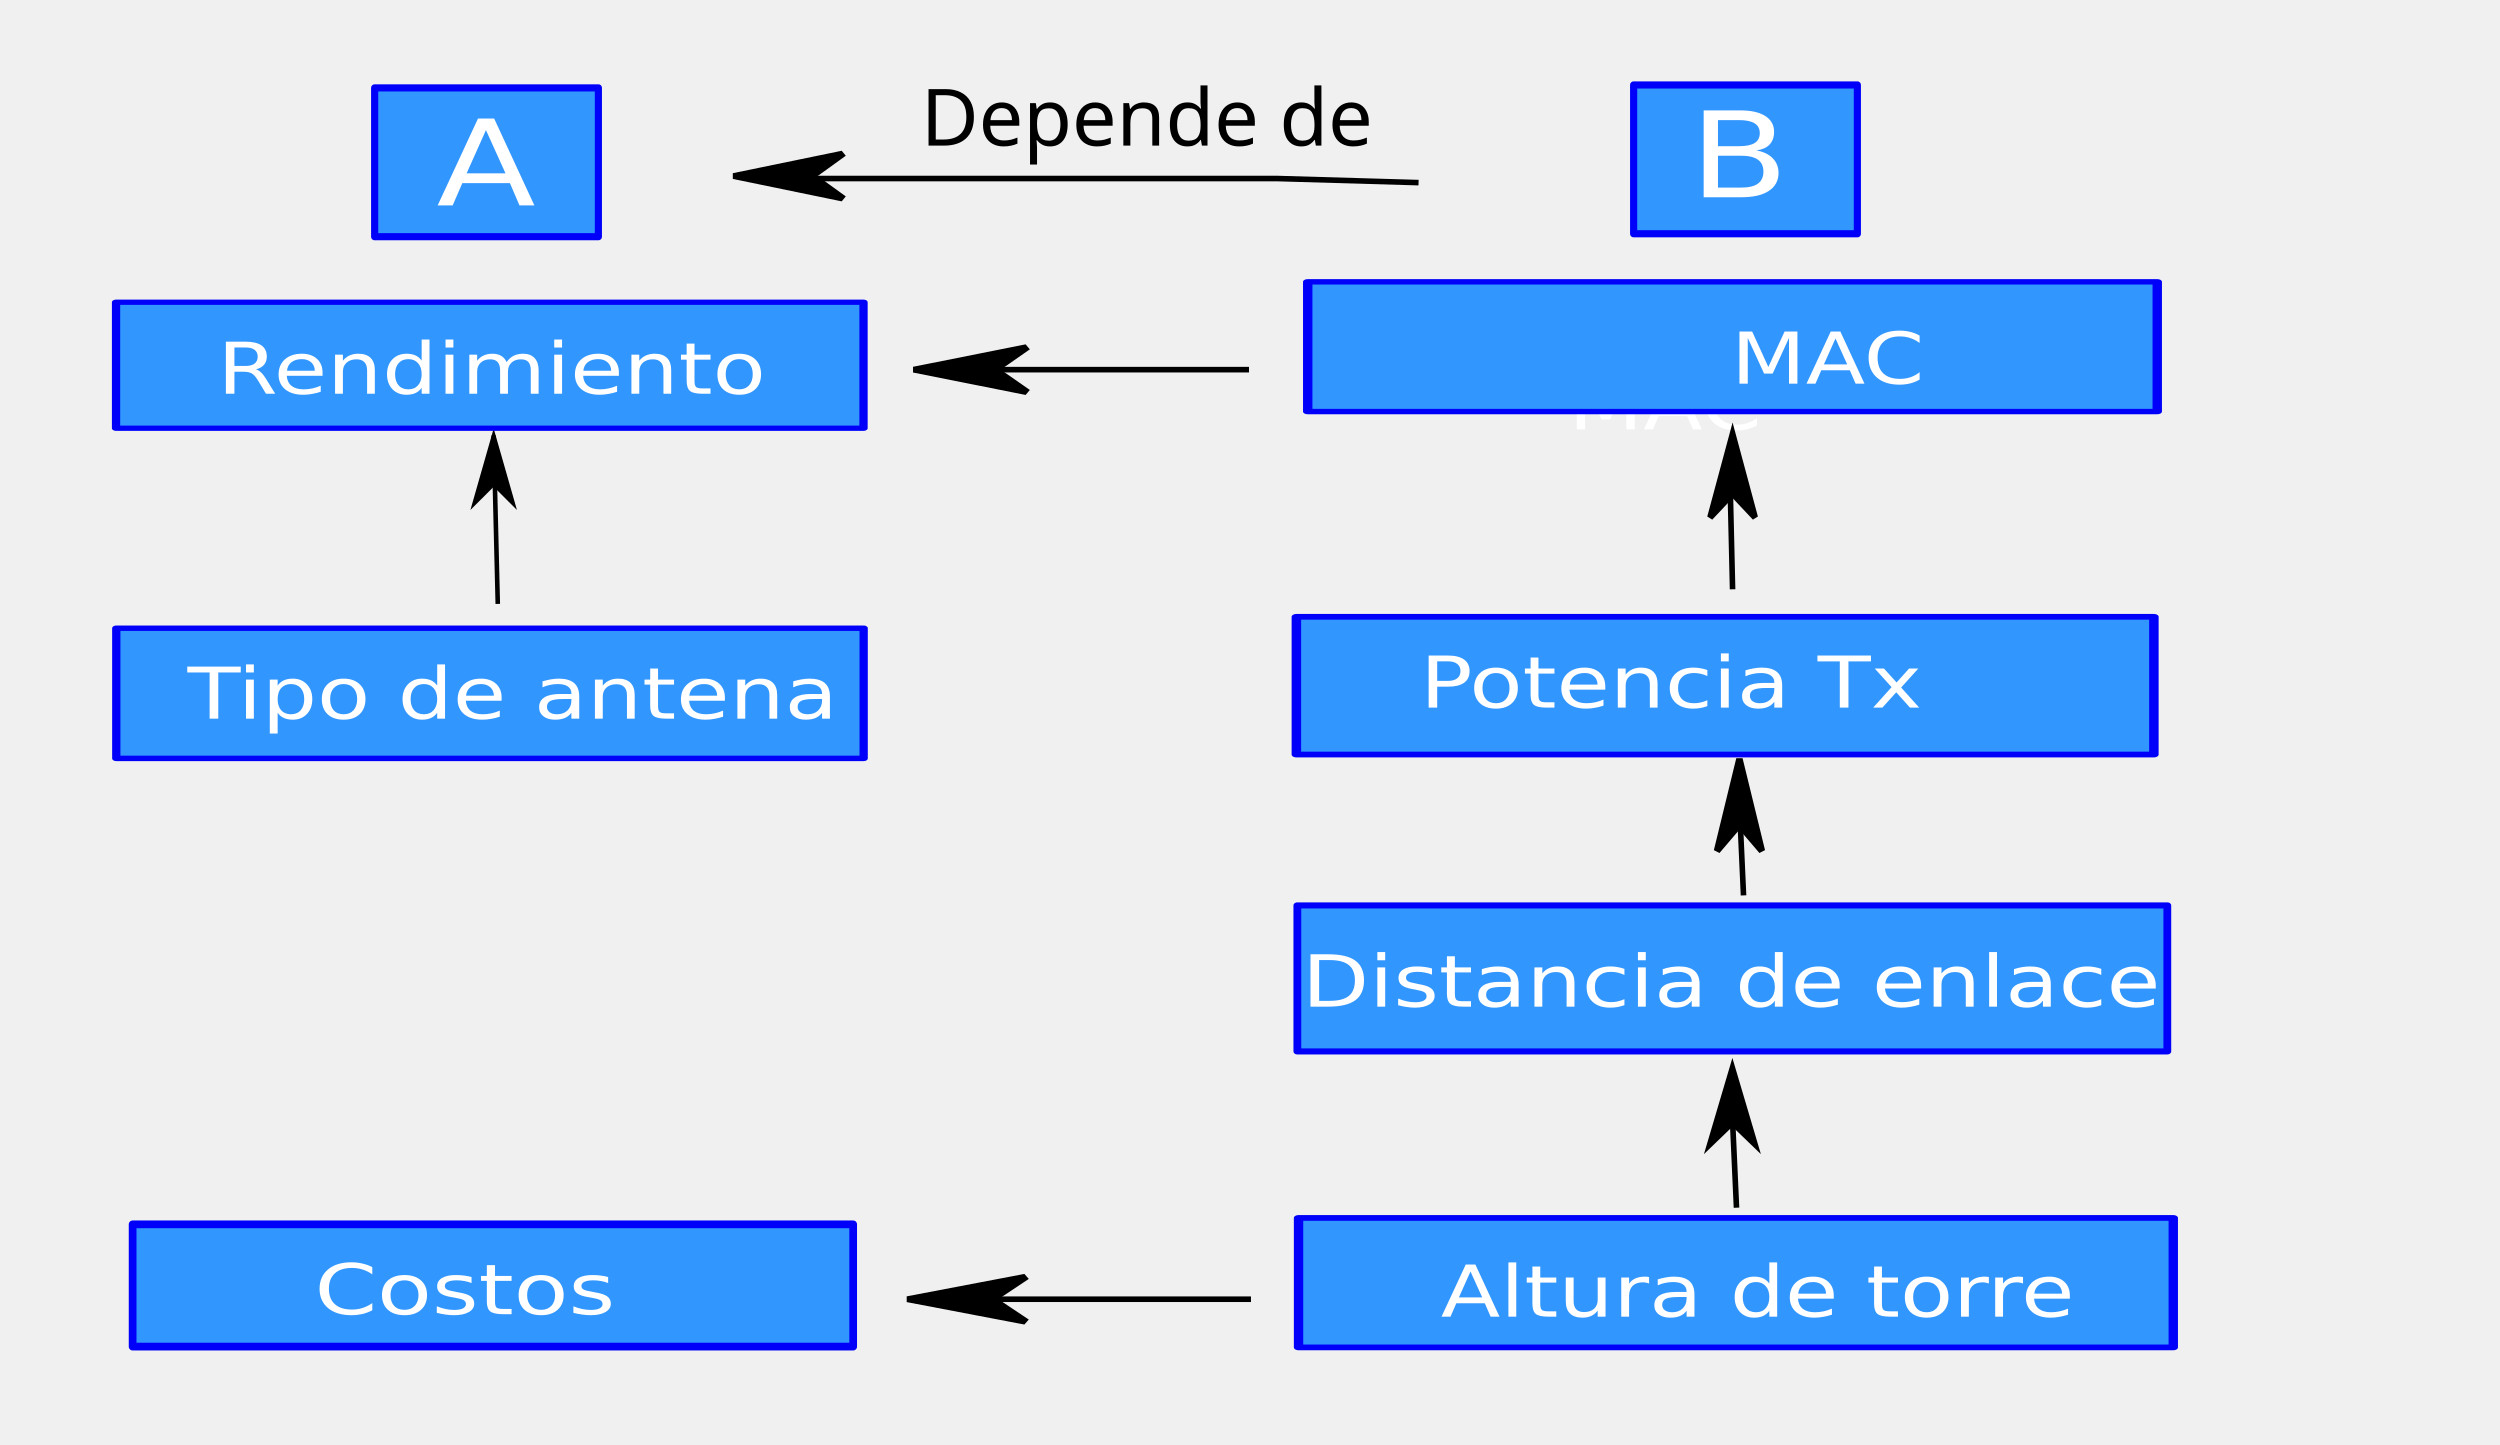
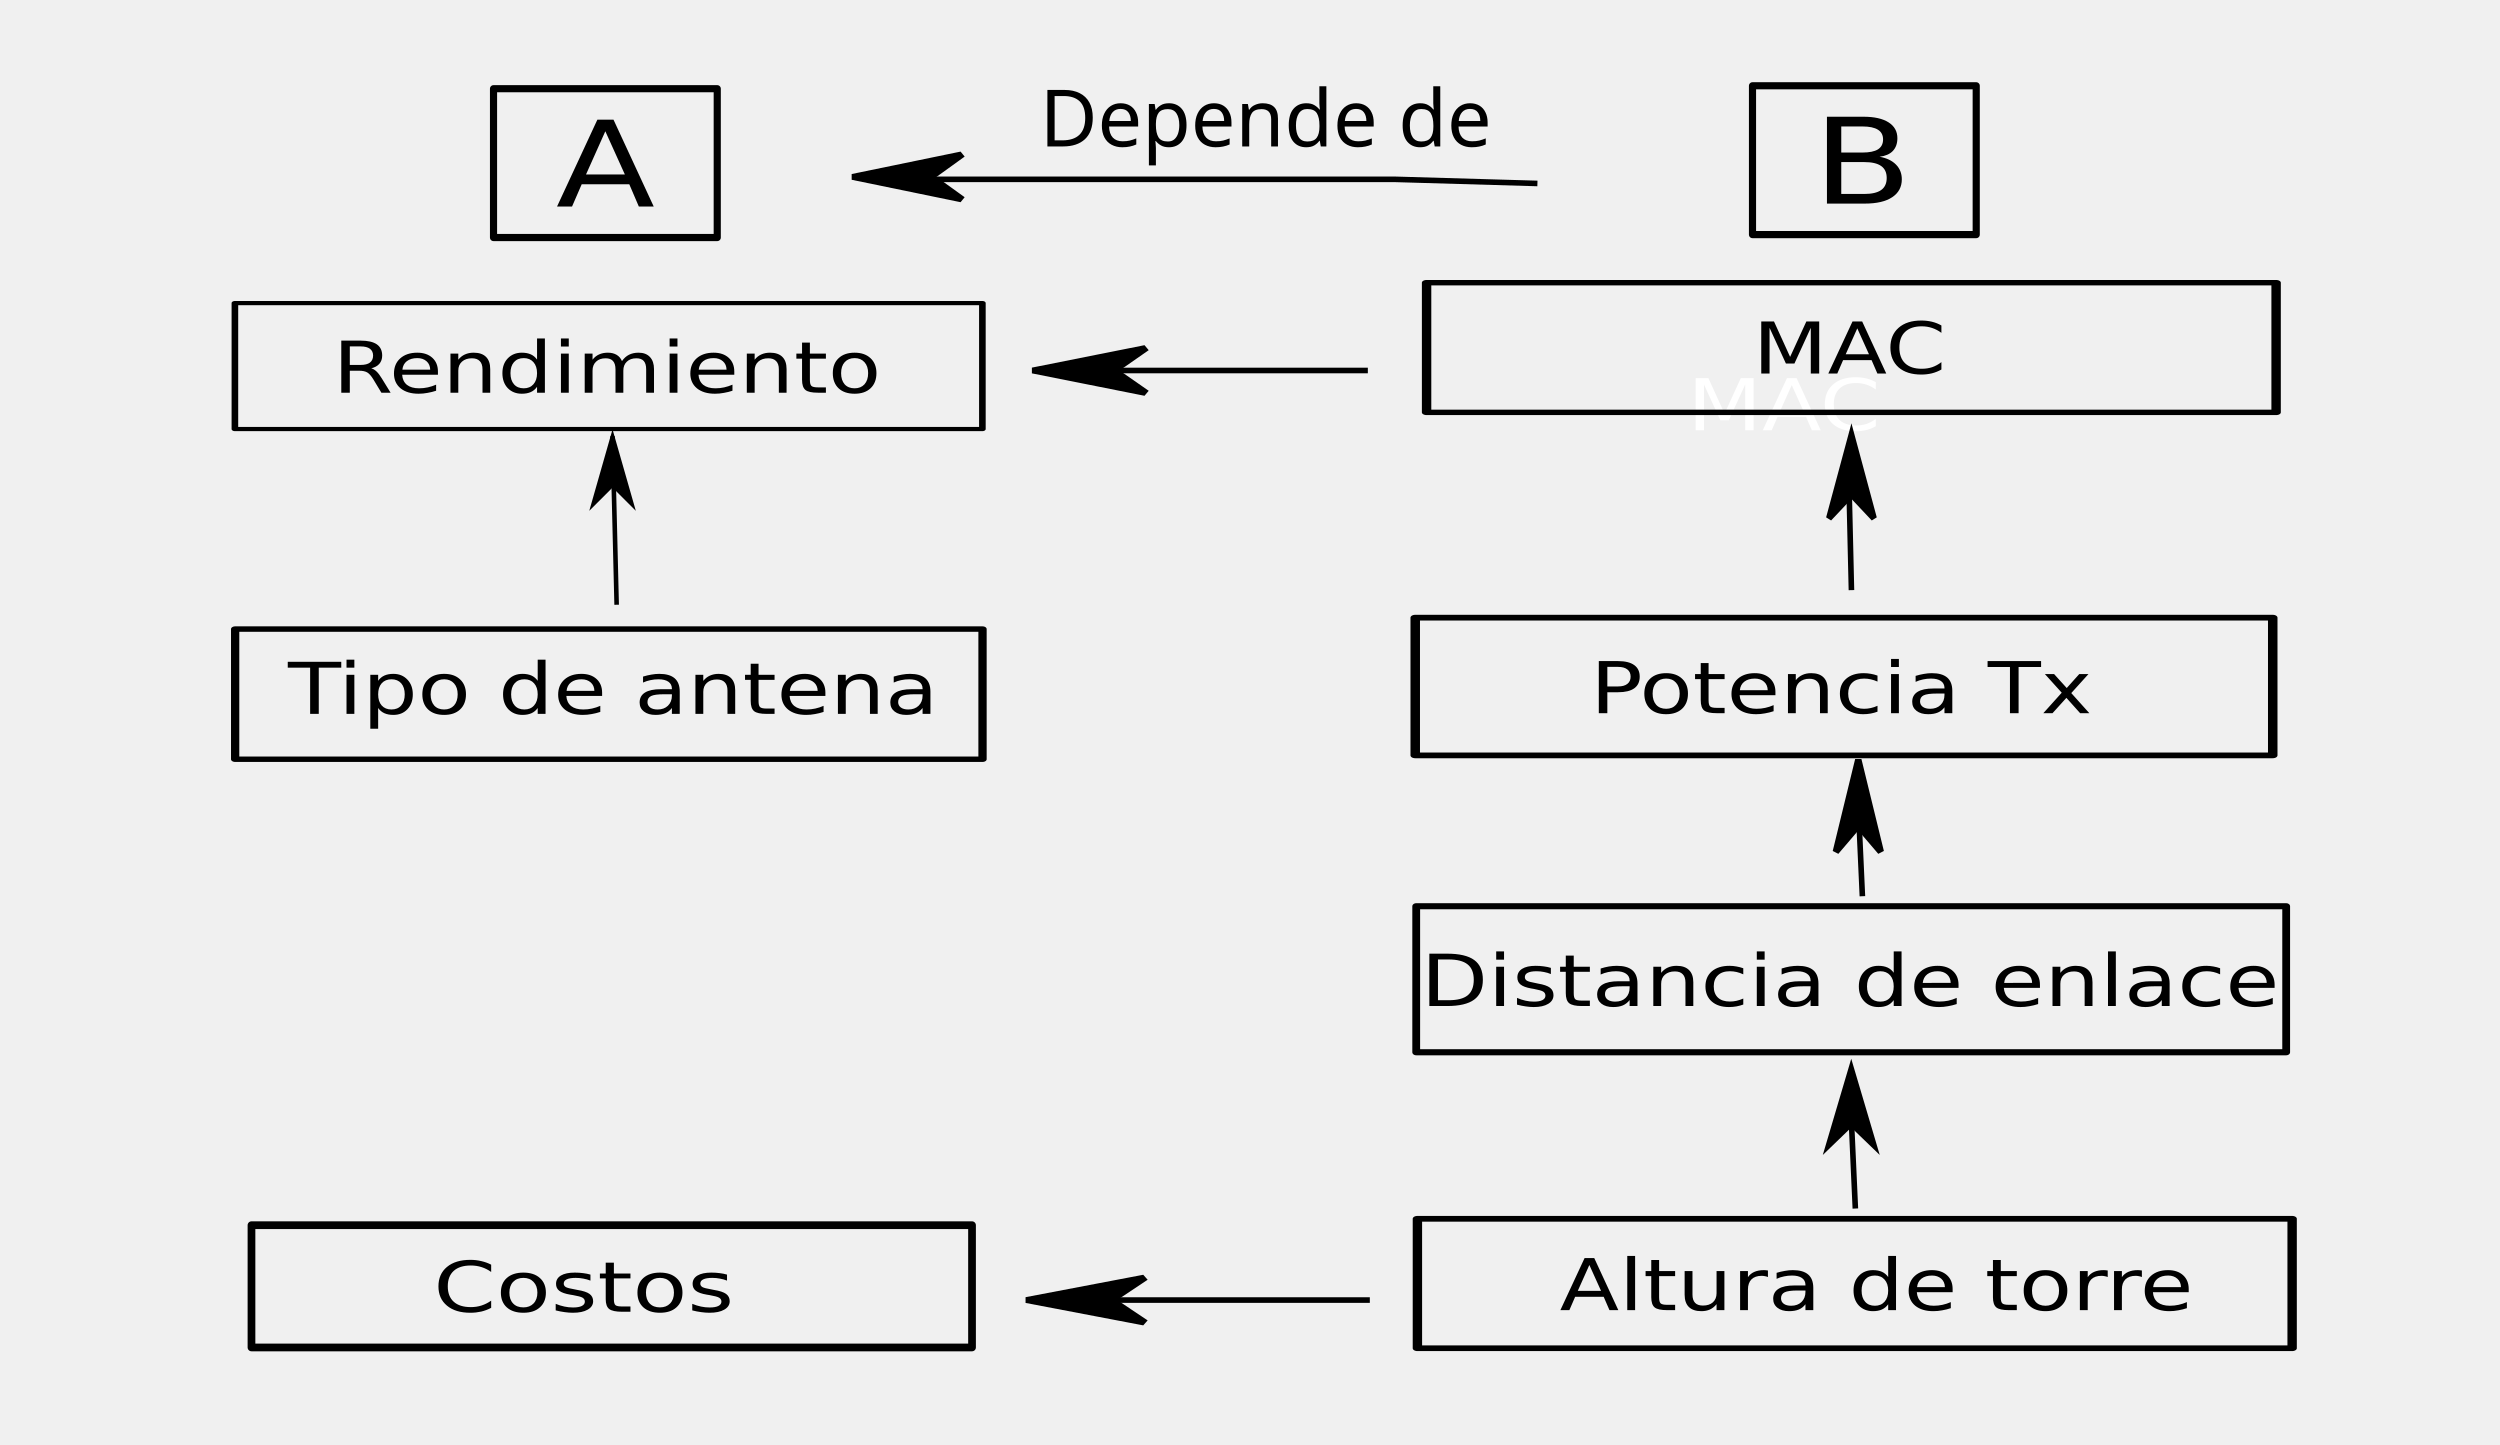
<svg xmlns="http://www.w3.org/2000/svg" version="1.1" id="svg2" xml:space="preserve" width="505.359" height="292.086" viewBox="0 0 505.359 292.086">
-   <defs id="defs6" />
+   <defs id="defs6">
+ 
+ 
+ 
+ 
+ 
+ 
+ 
+ 
+ 
+ 
+ 
+ 
+ 
+ 
+ 
+ 
+ 
+ 
+ 
+ 
+ 
+ 
+ 
+ 
+ 
+ 
+ 
+ 
+ 
+ 
+ 
+ 
+ 
+ 
+ 
+ 
+ 
+ 
+ 
+ 
+ 
+ 
+ 
+ 
+ 
+ 
+ 
+ 
+ 
+ 
+ 
+ 
+ 
+ 
+ 
+ 
+ 
+ 
+ 
+ 
+ 
+ 
+ </defs>
  <g id="g10" transform="matrix(1.333333,0,0,1.333333,0,1.0635496e-5)">
-     <g id="g12" transform="translate(-15)">
-       <g id="g14" transform="translate(39,-15)">
+     <g id="g1088" transform="translate(18.0203,0.1266913)">
+       <g id="g14" transform="translate(24,-15)">
        <path d="M 51.467,106.558 50.844,81.016 v 0.304" style="fill:none;stroke:#000000;stroke-width:0.695;stroke-linecap:butt;stroke-linejoin:miter;stroke-miterlimit:4;stroke-dasharray:none;stroke-opacity:1" id="path16" />
      </g>
-       <g id="g18" transform="rotate(90,27,12)">
+       <g id="g18" transform="rotate(90,19.5,4.5)">
        <path d="m 88.27,-50.844 2.777,-2.781 -9.727,2.781 9.727,2.778 z" style="fill:#000000;fill-opacity:1;fill-rule:evenodd;stroke:#000000;stroke-width:0.741;stroke-linecap:butt;stroke-linejoin:miter;stroke-miterlimit:4;stroke-dasharray:none;stroke-opacity:1" id="path20" />
      </g>
-       <g id="g30" transform="matrix(1.002242,0,0,0.6347141,31.37053,14.7616)">
-         <path d="m 1.219,48.938 h 113.07 v 30.09 H 1.219 Z" style="fill:#3296ff;fill-opacity:1;fill-rule:nonzero;stroke:#0000fa;stroke-width:1.253;stroke-linecap:round;stroke-linejoin:round;stroke-miterlimit:4;stroke-dasharray:none;stroke-opacity:1" id="path32" />
+       <g style="display:inline;fill:none;stroke:#000000;stroke-width:1;stroke-miterlimit:4;stroke-dasharray:none;stroke-opacity:1" id="g30" transform="matrix(1.002242,0,0,0.6347141,16.37053,14.7616)">
+         <path d="m 1.219,48.938 h 113.07 v 30.09 H 1.219 Z" style="fill:none;fill-opacity:1;fill-rule:nonzero;stroke:#000000;stroke-width:1;stroke-linecap:round;stroke-linejoin:round;stroke-miterlimit:4;stroke-dasharray:none;stroke-opacity:1" id="path32" />
      </g>
-       <g id="g34" transform="translate(-36,1.5)">
-         <path d="m 107.801,11.824 h 33.918 v 22.562 h -33.918 z" style="fill:#3296ff;fill-opacity:1;fill-rule:nonzero;stroke:#0000fa;stroke-width:1.084;stroke-linecap:round;stroke-linejoin:round;stroke-miterlimit:4;stroke-dasharray:none;stroke-opacity:1" id="path36" />
+       <g style="fill:none;stroke:#000000;stroke-opacity:1" id="g34" transform="translate(-51,1.5)">
+         <path d="m 107.801,11.824 h 33.918 v 22.562 h -33.918 z" style="fill:none;fill-opacity:1;fill-rule:nonzero;stroke:#000000;stroke-width:1.084;stroke-linecap:round;stroke-linejoin:round;stroke-miterlimit:4;stroke-dasharray:none;stroke-opacity:1" id="path36" />
      </g>
-       <g id="g38" transform="translate(30)">
-         <path d="M 232.672,12.879 H 266.59 V 35.441 H 232.672 Z" style="fill:#3296ff;fill-opacity:1;fill-rule:nonzero;stroke:#0000fa;stroke-width:1.084;stroke-linecap:round;stroke-linejoin:round;stroke-miterlimit:4;stroke-dasharray:none;stroke-opacity:1" id="path40" />
+       <g style="fill:none;stroke:#000000;stroke-opacity:1" id="g38" transform="translate(15)">
+         <path d="M 232.672,12.879 H 266.59 V 35.441 H 232.672 Z" style="fill:none;fill-opacity:1;fill-rule:nonzero;stroke:#000000;stroke-width:1.084;stroke-linecap:round;stroke-linejoin:round;stroke-miterlimit:4;stroke-dasharray:none;stroke-opacity:1" id="path40" />
      </g>
-       <text transform="scale(1.102248,0.9072372)" style="font-variant:normal;font-weight:normal;font-size:19.902px;font-family:'DejaVu Sans';-inkscape-font-specification:DejaVuSans;writing-mode:lr-tb;fill:#ffffff;fill-opacity:1;fill-rule:nonzero;stroke:none;stroke-width:0.907" id="text46" x="73.652" y="34.323">
-         <tspan x="73.652" y="34.323" id="tspan42" style="stroke-width:0.907">A</tspan>
-         <tspan x="150.32" y="33.722" id="tspan44" style="stroke-width:0.907" />
+       <text transform="scale(1.102248,0.9072372)" style="font-variant:normal;font-weight:normal;font-size:19.902px;font-family:'DejaVu Sans';-inkscape-font-specification:DejaVuSans;writing-mode:lr-tb;fill:#000000;fill-opacity:1;fill-rule:nonzero;stroke:none;stroke-width:0.907" id="text46" x="60.115" y="34.375">
+         <tspan x="60.115" y="34.375" id="tspan42" style="fill:#000000;stroke-width:0.907">A</tspan>
+         <tspan x="136.784" y="33.773" id="tspan44" style="fill:#000000;stroke-width:0.907" />
      </text>
-       <text transform="scale(1.102248,0.9072372)" style="font-variant:normal;font-weight:normal;font-size:11.941px;font-family:'DejaVu Sans';-inkscape-font-specification:DejaVuSans;writing-mode:lr-tb;fill:#ffffff;fill-opacity:1;fill-rule:nonzero;stroke:none;stroke-width:0.907" id="text50" x="43.509" y="65.796">
-         <tspan x="43.509 51.27 58.614 66.173 73.744 77.052 88.682 91.99 99.334 106.893 111.574" y="65.796" id="tspan48" style="stroke-width:0.907">Rendimiento</tspan>
+       <text transform="scale(1.102248,0.9072372)" style="font-variant:normal;font-weight:normal;font-size:11.941px;font-family:'DejaVu Sans';-inkscape-font-specification:DejaVuSans;writing-mode:lr-tb;display:inline;fill:#000000;fill-opacity:1;fill-rule:nonzero;stroke:none;stroke-width:0.907" id="text50" x="29.421" y="65.486">
+         <tspan x="29.421 37.183 44.527 52.086 59.656 62.964 74.595 77.903 85.246 92.805 97.486" y="65.486" id="tspan48" style="fill:#000000;stroke-width:0.907">Rendimiento</tspan>
      </text>
-       <g id="g52" transform="matrix(1.149771,0,0,0.6937111,-66.16983,59.62526)">
-         <path d="m 241.535,48.855 h 113.07 v 30.094 h -113.07 z" style="fill:#3296ff;fill-opacity:1;fill-rule:nonzero;stroke:#0000fa;stroke-width:1.253;stroke-linecap:round;stroke-linejoin:round;stroke-miterlimit:4;stroke-dasharray:none;stroke-opacity:1" id="path54" />
+       <g style="fill:none;stroke:#000000;stroke-opacity:1" id="g52" transform="matrix(1.149771,0,0,0.6937111,-81.16983,59.62526)">
+         <path d="m 241.535,48.855 h 113.07 v 30.094 h -113.07 z" style="fill:none;fill-opacity:1;fill-rule:nonzero;stroke:#000000;stroke-width:1.253;stroke-linecap:round;stroke-linejoin:round;stroke-miterlimit:4;stroke-dasharray:none;stroke-opacity:1" id="path54" />
      </g>
-       <text transform="scale(1.102248,0.9072372)" style="font-variant:normal;font-weight:normal;font-size:11.941px;font-family:'DejaVu Sans';-inkscape-font-specification:DejaVuSans;writing-mode:lr-tb;fill:#ffffff;fill-opacity:1;fill-rule:nonzero;stroke:none;stroke-width:0.907" id="text58" x="208.941" y="118.247">
-         <tspan x="208.941 215.724 223.02 227.701 235.045 242.604 249.159 252.467 259.775 263.596 270.881" y="118.247" id="tspan56" style="stroke-width:0.907">Potencia Tx</tspan>
+       <text transform="scale(1.102248,0.9072372)" style="font-variant:normal;font-weight:normal;font-size:11.941px;font-family:'DejaVu Sans';-inkscape-font-specification:DejaVuSans;writing-mode:lr-tb;fill:#000000;fill-opacity:1;fill-rule:nonzero;stroke:none;stroke-width:0.907" id="text58" x="202.387" y="119.036">
+         <tspan x="202.387 209.17 216.466 221.147 228.491 236.05 242.605 245.913 253.221 257.042 264.327" y="119.036" id="tspan56" style="fill:#000000;stroke-width:0.907">Potencia Tx</tspan>
      </text>
-       <text transform="scale(1.102248,0.9072372)" style="font-variant:normal;font-weight:normal;font-size:11.941px;font-family:'DejaVu Sans';-inkscape-font-specification:DejaVuSans;writing-mode:lr-tb;fill:#ffffff;fill-opacity:1;fill-rule:nonzero;stroke:none;stroke-width:0.907" id="text66" x="229.32" y="71.761">
-         <tspan x="229.32 239.613 247.566" y="71.761" id="tspan64" style="stroke-width:0.907">MAC</tspan>
+       <text transform="scale(1.102248,0.9072372)" style="font-variant:normal;font-weight:normal;font-size:11.941px;font-family:'DejaVu Sans';-inkscape-font-specification:DejaVuSans;writing-mode:lr-tb;fill:#ffffff;fill-opacity:1;fill-rule:nonzero;stroke:none;stroke-width:0.907" id="text66" x="215.711" y="71.761">
+         <tspan x="215.711 226.004 233.957" y="71.761" id="tspan64" style="stroke-width:0.907">MAC</tspan>
      </text>
-       <g id="g68" transform="matrix(1.002098,0,0,0.6557353,32.00344,16.91)">
-         <path d="m 0.625,119.461 h 113.07 v 30.094 H 0.625 Z" style="fill:#3296ff;fill-opacity:1;fill-rule:nonzero;stroke:#0000fa;stroke-width:1.253;stroke-linecap:round;stroke-linejoin:round;stroke-miterlimit:4;stroke-dasharray:none;stroke-opacity:1" id="path70" />
+       <g style="fill:none;stroke:#000000;stroke-opacity:1" id="g68" transform="matrix(1.002098,0,0,0.6557353,17.00344,16.91)">
+         <path d="m 0.625,119.461 h 113.07 v 30.094 H 0.625 Z" style="fill:none;fill-opacity:1;fill-rule:nonzero;stroke:#000000;stroke-width:1.253;stroke-linecap:round;stroke-linejoin:round;stroke-miterlimit:4;stroke-dasharray:none;stroke-opacity:1" id="path70" />
      </g>
-       <text transform="scale(1.102248,0.9072372)" style="font-variant:normal;font-weight:normal;font-size:11.941px;font-family:'DejaVu Sans';-inkscape-font-specification:DejaVuSans;writing-mode:lr-tb;fill:#ffffff;fill-opacity:1;fill-rule:nonzero;stroke:none;stroke-width:0.907" id="text74" x="39.394" y="120.096">
-         <tspan x="39.394 46.308 49.616 57.186 64.483 68.268 75.839 83.183 86.968 94.276 101.835 106.516 113.86 121.454" y="120.096" id="tspan72" style="stroke-width:0.907">Tipo de antena</tspan>
+       <text transform="scale(1.102248,0.9072372)" style="font-variant:normal;font-weight:normal;font-size:11.941px;font-family:'DejaVu Sans';-inkscape-font-specification:DejaVuSans;writing-mode:lr-tb;fill:#000000;fill-opacity:1;fill-rule:nonzero;stroke:none;stroke-width:0.907" id="text74" x="23.263" y="119.153">
+         <tspan x="23.263 30.177 33.485 41.056 48.352 52.137 59.708 67.052 70.837 78.146 85.704 90.385 97.729 105.324" y="119.153" id="tspan72" style="fill:#000000;stroke-width:0.907">Tipo de antena</tspan>
      </text>
-       <g id="g76" transform="matrix(0.9436693,0,0,0.7370869,-13.49829,47.95941)">
-         <path d="m 238.629,121.164 h 139.766 v 30.031 H 238.629 Z" style="fill:#3296ff;fill-opacity:1;fill-rule:nonzero;stroke:#0000fa;stroke-width:1.253;stroke-linecap:round;stroke-linejoin:round;stroke-miterlimit:4;stroke-dasharray:none;stroke-opacity:1" id="path78" />
+       <g style="fill:none;fill-opacity:1;stroke:#000000;stroke-opacity:1" id="g76" transform="matrix(0.9436693,0,0,0.7370869,-28.49829,47.95942)">
+         <path d="m 238.629,121.164 h 139.766 v 30.031 H 238.629 Z" style="fill:none;fill-opacity:1;fill-rule:nonzero;stroke:#000000;stroke-width:1.253;stroke-linecap:round;stroke-linejoin:round;stroke-miterlimit:4;stroke-dasharray:none;stroke-opacity:1" id="path78" />
      </g>
-       <text transform="scale(1.102248,0.9072372)" style="font-variant:normal;font-weight:normal;font-size:11.941px;font-family:'DejaVu Sans';-inkscape-font-specification:DejaVuSans;writing-mode:lr-tb;fill:#ffffff;fill-opacity:1;fill-rule:nonzero;stroke:none;stroke-width:0.907" id="text82" x="192.687" y="168.22">
-         <tspan x="192.687 201.882 205.189 211.399 216.08 223.388 230.947 237.502 240.81 248.118 251.939 259.51 266.854 270.639 277.983 285.542 288.85 296.158 302.714" y="168.22" id="tspan80" style="font-size:12px;stroke-width:0.907">Distancia de enlace</tspan>
+       <text transform="scale(1.102248,0.9072372)" style="font-variant:normal;font-weight:normal;font-size:11.941px;font-family:'DejaVu Sans';-inkscape-font-specification:DejaVuSans;writing-mode:lr-tb;fill:#000000;fill-opacity:1;fill-rule:nonzero;stroke:none;stroke-width:0.907" id="text82" x="179.078" y="167.976">
+         <tspan x="179.078 188.273 191.581 197.79 202.471 209.779 217.338 223.894 227.202 234.51 238.331 245.902 253.245 257.031 264.375 271.933 275.241 282.549 289.105" y="167.976" id="tspan80" style="font-size:12px;fill:#000000;stroke-width:0.907">Distancia de enlace</tspan>
      </text>
-       <g id="g84" transform="matrix(1.204253,0,0,0.7333279,-80.1138,46.93309)">
-         <path d="m 242.46,187.798 h 110.122 v 26.761 H 242.46 Z" style="fill:#3296ff;fill-opacity:1;fill-rule:nonzero;stroke:#0000fa;stroke-width:1.181;stroke-linecap:round;stroke-linejoin:round;stroke-miterlimit:4;stroke-dasharray:none;stroke-opacity:1" id="path86" />
+       <g style="fill:none;stroke:#000000;stroke-opacity:1" id="g84" transform="matrix(1.204253,0,0,0.7333279,-95.1138,46.93309)">
+         <path d="m 242.46,187.798 h 110.122 v 26.761 H 242.46 Z" style="fill:none;fill-opacity:1;fill-rule:nonzero;stroke:#000000;stroke-width:1.181;stroke-linecap:round;stroke-linejoin:round;stroke-miterlimit:4;stroke-dasharray:none;stroke-opacity:1" id="path86" />
      </g>
-       <text transform="scale(1.102248,0.9072372)" style="font-variant:normal;font-weight:normal;font-size:11.941px;font-family:'DejaVu Sans';-inkscape-font-specification:DejaVuSans;writing-mode:lr-tb;fill:#ffffff;fill-opacity:1;fill-rule:nonzero;stroke:none;stroke-width:0.907" id="text90" x="211.788" y="220.025">
-         <tspan x="211.788 219.956 223.263 227.944 235.503 240.411 247.719 251.504 259.075 266.419 270.24 274.921 282.217 286.922 291.591" y="220.025" id="tspan88" style="stroke-width:0.907">Altura de torre</tspan>
+       <text transform="scale(1.102248,0.9072372)" style="font-variant:normal;font-weight:normal;font-size:11.941px;font-family:'DejaVu Sans';-inkscape-font-specification:DejaVuSans;writing-mode:lr-tb;fill:#000000;fill-opacity:1;fill-rule:nonzero;stroke:none;stroke-width:0.907" id="text90" x="198.179" y="218.798">
+         <tspan x="198.179 206.347 209.655 214.336 221.894 226.802 234.11 237.896 245.467 252.81 256.632 261.313 268.609 273.314 277.983" y="218.798" id="tspan88" style="fill:#000000;stroke-width:0.907">Altura de torre</tspan>
      </text>
-       <g id="g92" transform="translate(-52.38384,-7.48064)">
-         <path d="M 87.49,193.102 H 196.73 v 18.535 H 87.49 Z" style="fill:#3296ff;fill-opacity:1;fill-rule:nonzero;stroke:#0000fa;stroke-width:1.171;stroke-linecap:round;stroke-linejoin:round;stroke-miterlimit:4;stroke-dasharray:none;stroke-opacity:1" id="path94" />
+       <g style="fill:none;stroke:#000000;stroke-opacity:1" id="g92" transform="translate(-67.38384,-7.480638)">
+         <path d="M 87.49,193.102 H 196.73 v 18.535 H 87.49 Z" style="fill:none;fill-opacity:1;fill-rule:nonzero;stroke:#000000;stroke-width:1.171;stroke-linecap:round;stroke-linejoin:round;stroke-miterlimit:4;stroke-dasharray:none;stroke-opacity:1" id="path94" />
      </g>
-       <text transform="scale(1.131626,0.8836842)" style="font-variant:normal;font-weight:normal;font-size:15.053px;font-family:'DejaVu Sans';-inkscape-font-specification:DejaVuSans;writing-mode:lr-tb;fill:#ffffff;fill-opacity:1;fill-rule:nonzero;stroke:none;stroke-width:0.884" id="text98" x="55.4" y="225.471">
-         <tspan x="55.4 65.907 75.104 82.932 88.832 98.03" y="225.471" id="tspan96" style="font-size:12px;stroke-width:0.884">Costos</tspan>
+       <text transform="scale(1.131626,0.8836842)" style="font-variant:normal;font-weight:normal;font-size:15.053px;font-family:'DejaVu Sans';-inkscape-font-specification:DejaVuSans;writing-mode:lr-tb;fill:#000000;fill-opacity:1;fill-rule:nonzero;stroke:none;stroke-width:0.884" id="text98" x="42.144" y="224.909">
+         <tspan x="42.144 52.651 61.849 69.676 75.577 84.774" y="224.909" id="tspan96" style="font-size:12px;fill:#000000;stroke-width:0.884">Costos</tspan>
      </text>
-       <g id="g100" transform="translate(-28.13062,-7.616933)">
+       <g id="g100" transform="translate(-43.13062,-7.616933)">
        <path d="m 305.433,81.11 0.37,15.849 v 0" style="fill:none;stroke:#000000;stroke-width:0.85;stroke-linecap:butt;stroke-linejoin:miter;stroke-miterlimit:4;stroke-dasharray:none;stroke-opacity:1" id="path102" />
      </g>
-       <g id="g104" transform="matrix(0,1.061721,1,0,-29.00723,192.1771)">
+       <g id="g104" transform="matrix(0,1.061721,1,0,-44.00723,192.1771)">
        <path d="m -110.527,306.68 3.402,-3.403 -11.906,3.403 11.906,3.402 z" style="fill:#000000;fill-opacity:1;fill-rule:evenodd;stroke:#000000;stroke-width:0.907;stroke-linecap:butt;stroke-linejoin:miter;stroke-miterlimit:4;stroke-dasharray:none;stroke-opacity:1" id="path106" />
      </g>
-       <g id="g108" transform="translate(-19.34435,18.3508)">
+       <g id="g108" transform="translate(-34.34435,18.3508)">
        <path d="m 296.988,151.02 0.623,13.726 v 0" style="fill:none;stroke:#000000;stroke-width:0.85;stroke-linecap:butt;stroke-linejoin:miter;stroke-miterlimit:4;stroke-dasharray:none;stroke-opacity:1" id="path110" />
      </g>
-       <g id="g112" transform="matrix(0,0.9652063,1,0,-19.34435,341.4563)">
+       <g id="g112" transform="matrix(0,0.9652063,1,0,-34.34435,341.4563)">
        <path d="m -177.437,296.988 3.398,-3.398 -11.902,3.398 11.902,3.403 z" style="fill:#000000;fill-opacity:1;fill-rule:evenodd;stroke:#000000;stroke-width:0.907;stroke-linecap:butt;stroke-linejoin:miter;stroke-miterlimit:4;stroke-dasharray:none;stroke-opacity:1" id="path114" />
      </g>
-       <g id="g116" transform="translate(54)">
+       <g id="g116" transform="translate(39)">
        <path d="m 111.793,56.043 h 38.562 -0.296" style="fill:none;stroke:#000000;stroke-width:0.85;stroke-linecap:butt;stroke-linejoin:miter;stroke-miterlimit:4;stroke-dasharray:none;stroke-opacity:1" id="path118" />
      </g>
-       <g id="g120" transform="matrix(1.433814,0,0,-1,368.7565,0)">
+       <g id="g120" transform="matrix(1.433814,0,0,-1,353.7565,0)">
        <path d="m -141.555,-56.043 3.403,-3.398 -11.907,3.398 11.907,3.402 z" style="fill:#000000;fill-opacity:1;fill-rule:evenodd;stroke:#000000;stroke-width:0.907;stroke-linecap:butt;stroke-linejoin:miter;stroke-miterlimit:4;stroke-dasharray:none;stroke-opacity:1" id="path122" />
      </g>
-       <g id="g124" transform="translate(-22.65643,-5.863707)">
+       <g id="g124" transform="translate(-37.65643,-5.863707)">
        <path d="m 188.746,202.836 h 30.745 7.821 -0.3" style="fill:none;stroke:#000000;stroke-width:0.85;stroke-linecap:butt;stroke-linejoin:miter;stroke-miterlimit:4;stroke-dasharray:none;stroke-opacity:1" id="path126" />
      </g>
-       <g id="g128" transform="matrix(1.499023,0,0,-1,492.9448,-5.863707)">
+       <g id="g128" transform="matrix(1.499023,0,0,-1,477.9448,-5.863707)">
        <path d="m -218.508,-202.836 3.399,-3.402 -11.903,3.402 11.903,3.399 z" style="fill:#000000;fill-opacity:1;fill-rule:evenodd;stroke:#000000;stroke-width:0.907;stroke-linecap:butt;stroke-linejoin:miter;stroke-miterlimit:4;stroke-dasharray:none;stroke-opacity:1" id="path130" />
      </g>
-       <g id="g140" transform="translate(-279.2772,-113.4564)" />
-       <g id="g144" transform="rotate(90,-82.91043,-196.3668)" />
-       <g id="g148" transform="translate(-279.2772,-113.4564)" />
-       <text transform="scale(1.102248,0.9072372)" style="font-variant:normal;font-weight:normal;font-size:19.902px;font-family:'DejaVu Sans';-inkscape-font-specification:DejaVuSans;writing-mode:lr-tb;fill:#ffffff;fill-opacity:1;fill-rule:nonzero;stroke:none;stroke-width:0.907" id="text46-3" x="245.985" y="32.96">B</text>
-       <g id="g116-5" transform="translate(48.50442,-37.35575)">
+       <g id="g140" transform="translate(-294.2772,-113.4564)" />
+       <g id="g144" transform="rotate(90,-90.41043,-203.8668)" />
+       <g id="g148" transform="translate(-294.2772,-113.4564)" />
+       <text transform="scale(1.102248,0.9072372)" style="font-variant:normal;font-weight:normal;font-size:19.902px;font-family:'DejaVu Sans';-inkscape-font-specification:DejaVuSans;writing-mode:lr-tb;fill:#000000;fill-opacity:1;fill-rule:nonzero;stroke:none;stroke-width:0.907" id="text46-3" x="232.984" y="33.885">B</text>
+       <g id="g116-5" transform="translate(33.50442,-37.35575)">
        <path d="M 90.052,64.42 H 160.036 L 181.559,65.043" style="fill:none;stroke:#000000;stroke-width:0.85;stroke-linecap:butt;stroke-linejoin:miter;stroke-miterlimit:4;stroke-dasharray:none;stroke-opacity:1" id="path118-3" />
      </g>
-       <g id="g120-5" transform="matrix(1.386861,0,0,-1,378.0685,-38.34929)">
+       <g id="g120-5" transform="matrix(1.386861,0,0,-1,363.0685,-38.34929)">
        <path d="m -173.055,-65.043 3.403,-3.398 -11.907,3.398 11.907,3.402 z" style="fill:#000000;fill-opacity:1;fill-rule:evenodd;stroke:#000000;stroke-width:0.907;stroke-linecap:butt;stroke-linejoin:miter;stroke-miterlimit:4;stroke-dasharray:none;stroke-opacity:1" id="path122-6" />
      </g>
-       <g id="g30-2" transform="matrix(1.139063,0,0,0.6534966,211.8729,10.74948)">
-         <path d="m 1.219,48.938 h 113.07 v 30.09 H 1.219 Z" style="fill:#3296ff;fill-opacity:1;fill-rule:nonzero;stroke:#0000fa;stroke-width:1.253;stroke-linecap:round;stroke-linejoin:round;stroke-miterlimit:4;stroke-dasharray:none;stroke-opacity:1" id="path32-9" />
+       <g style="fill:none;stroke:#000000;stroke-opacity:1" id="g30-2" transform="matrix(1.139063,0,0,0.6534966,196.8729,10.74948)">
+         <path d="m 1.219,48.938 h 113.07 v 30.09 H 1.219 Z" style="fill:none;fill-opacity:1;fill-rule:nonzero;stroke:#000000;stroke-width:1.253;stroke-linecap:round;stroke-linejoin:round;stroke-miterlimit:4;stroke-dasharray:none;stroke-opacity:1" id="path32-9" />
      </g>
+       <path id="path110-1" style="fill:none;stroke:#000000;stroke-width:0.85;stroke-linecap:butt;stroke-linejoin:miter;stroke-miterlimit:4;stroke-dasharray:none;stroke-opacity:1" d="m 263.71,122.023 0.623,13.726 v 0" />
+       <path id="path114-2" style="fill:#000000;fill-opacity:1;fill-rule:evenodd;stroke:#000000;stroke-width:0.982;stroke-linecap:butt;stroke-linejoin:miter;stroke-miterlimit:4;stroke-dasharray:none;stroke-opacity:1" d="m 263.71,125.023 -3.398,3.98 3.398,-13.939 3.403,13.939 z" />
+       <text y="62.283" x="224.731" id="text50-3" style="font-variant:normal;font-weight:normal;font-size:11.941px;font-family:'DejaVu Sans';-inkscape-font-specification:DejaVuSans;writing-mode:lr-tb;fill:#000000;fill-opacity:1;fill-rule:nonzero;stroke:none;stroke-width:0.907" transform="scale(1.102248,0.9072372)">
+         <tspan style="fill:#000000;stroke-width:0.907" id="tspan48-6" y="62.283" x="224.731">MAC</tspan>
+       </text>
+       <text id="text217" y="22.075" x="139.619" style="font-style:normal;font-variant:normal;font-weight:normal;font-stretch:normal;font-size:12px;line-height:1.25;font-family:sans-serif;-inkscape-font-specification:'sans-serif, Normal';font-variant-ligatures:normal;font-variant-caps:normal;font-variant-numeric:normal;font-feature-settings:normal;text-align:start;letter-spacing:0px;word-spacing:0px;writing-mode:lr-tb;text-anchor:start;fill:#000000;fill-opacity:1;stroke:none;stroke-width:0.75" xml:space="preserve">
+         <tspan style="font-size:12px;stroke-width:0.75" y="22.075" x="139.619" id="tspan215">Depende de</tspan>
+       </text>
    </g>
-     <path d="m 263.71,122.023 0.623,13.726 v 0" style="fill:none;stroke:#000000;stroke-width:0.85;stroke-linecap:butt;stroke-linejoin:miter;stroke-miterlimit:4;stroke-dasharray:none;stroke-opacity:1" id="path110-1" />
-     <path d="m 263.71,125.023 -3.398,3.98 3.398,-13.939 3.403,13.939 z" style="fill:#000000;fill-opacity:1;fill-rule:evenodd;stroke:#000000;stroke-width:0.982;stroke-linecap:butt;stroke-linejoin:miter;stroke-miterlimit:4;stroke-dasharray:none;stroke-opacity:1" id="path114-2" />
-     <text transform="scale(1.102248,0.9072372)" style="font-variant:normal;font-weight:normal;font-size:11.941px;font-family:'DejaVu Sans';-inkscape-font-specification:DejaVuSans;writing-mode:lr-tb;fill:#ffffff;fill-opacity:1;fill-rule:nonzero;stroke:none;stroke-width:0.907" id="text50-0" x="-62.264" y="-11.07">
-       <tspan x="-62.264 -54.502 -47.158 -39.6 -32.029 -28.721 -17.09 -13.783 -6.439 1.12 5.801" y="-11.07" id="tspan48-9" style="stroke-width:0.907">Rendimiento</tspan>
-     </text>
-     <text transform="scale(1.102248,0.9072372)" style="font-variant:normal;font-weight:normal;font-size:11.941px;font-family:'DejaVu Sans';-inkscape-font-specification:DejaVuSans;writing-mode:lr-tb;fill:#ffffff;fill-opacity:1;fill-rule:nonzero;stroke:none;stroke-width:0.907" id="text50-3" x="238.083" y="64.106">
-       <tspan x="238.083" y="64.106" id="tspan48-6" style="stroke-width:0.907">MAC</tspan>
-     </text>
-     <text xml:space="preserve" style="font-style:normal;font-variant:normal;font-weight:normal;font-stretch:normal;font-size:12px;line-height:1.25;font-family:sans-serif;-inkscape-font-specification:'sans-serif, Normal';font-variant-ligatures:normal;font-variant-caps:normal;font-variant-numeric:normal;font-feature-settings:normal;text-align:start;letter-spacing:0px;word-spacing:0px;writing-mode:lr-tb;text-anchor:start;fill:#000000;fill-opacity:1;stroke:none;stroke-width:0.75" x="139.619" y="22.075" id="text217">
-       <tspan id="tspan215" x="139.619" y="22.075" style="font-size:12px;stroke-width:0.75">Depende de</tspan>
-     </text>
  </g>
</svg>
